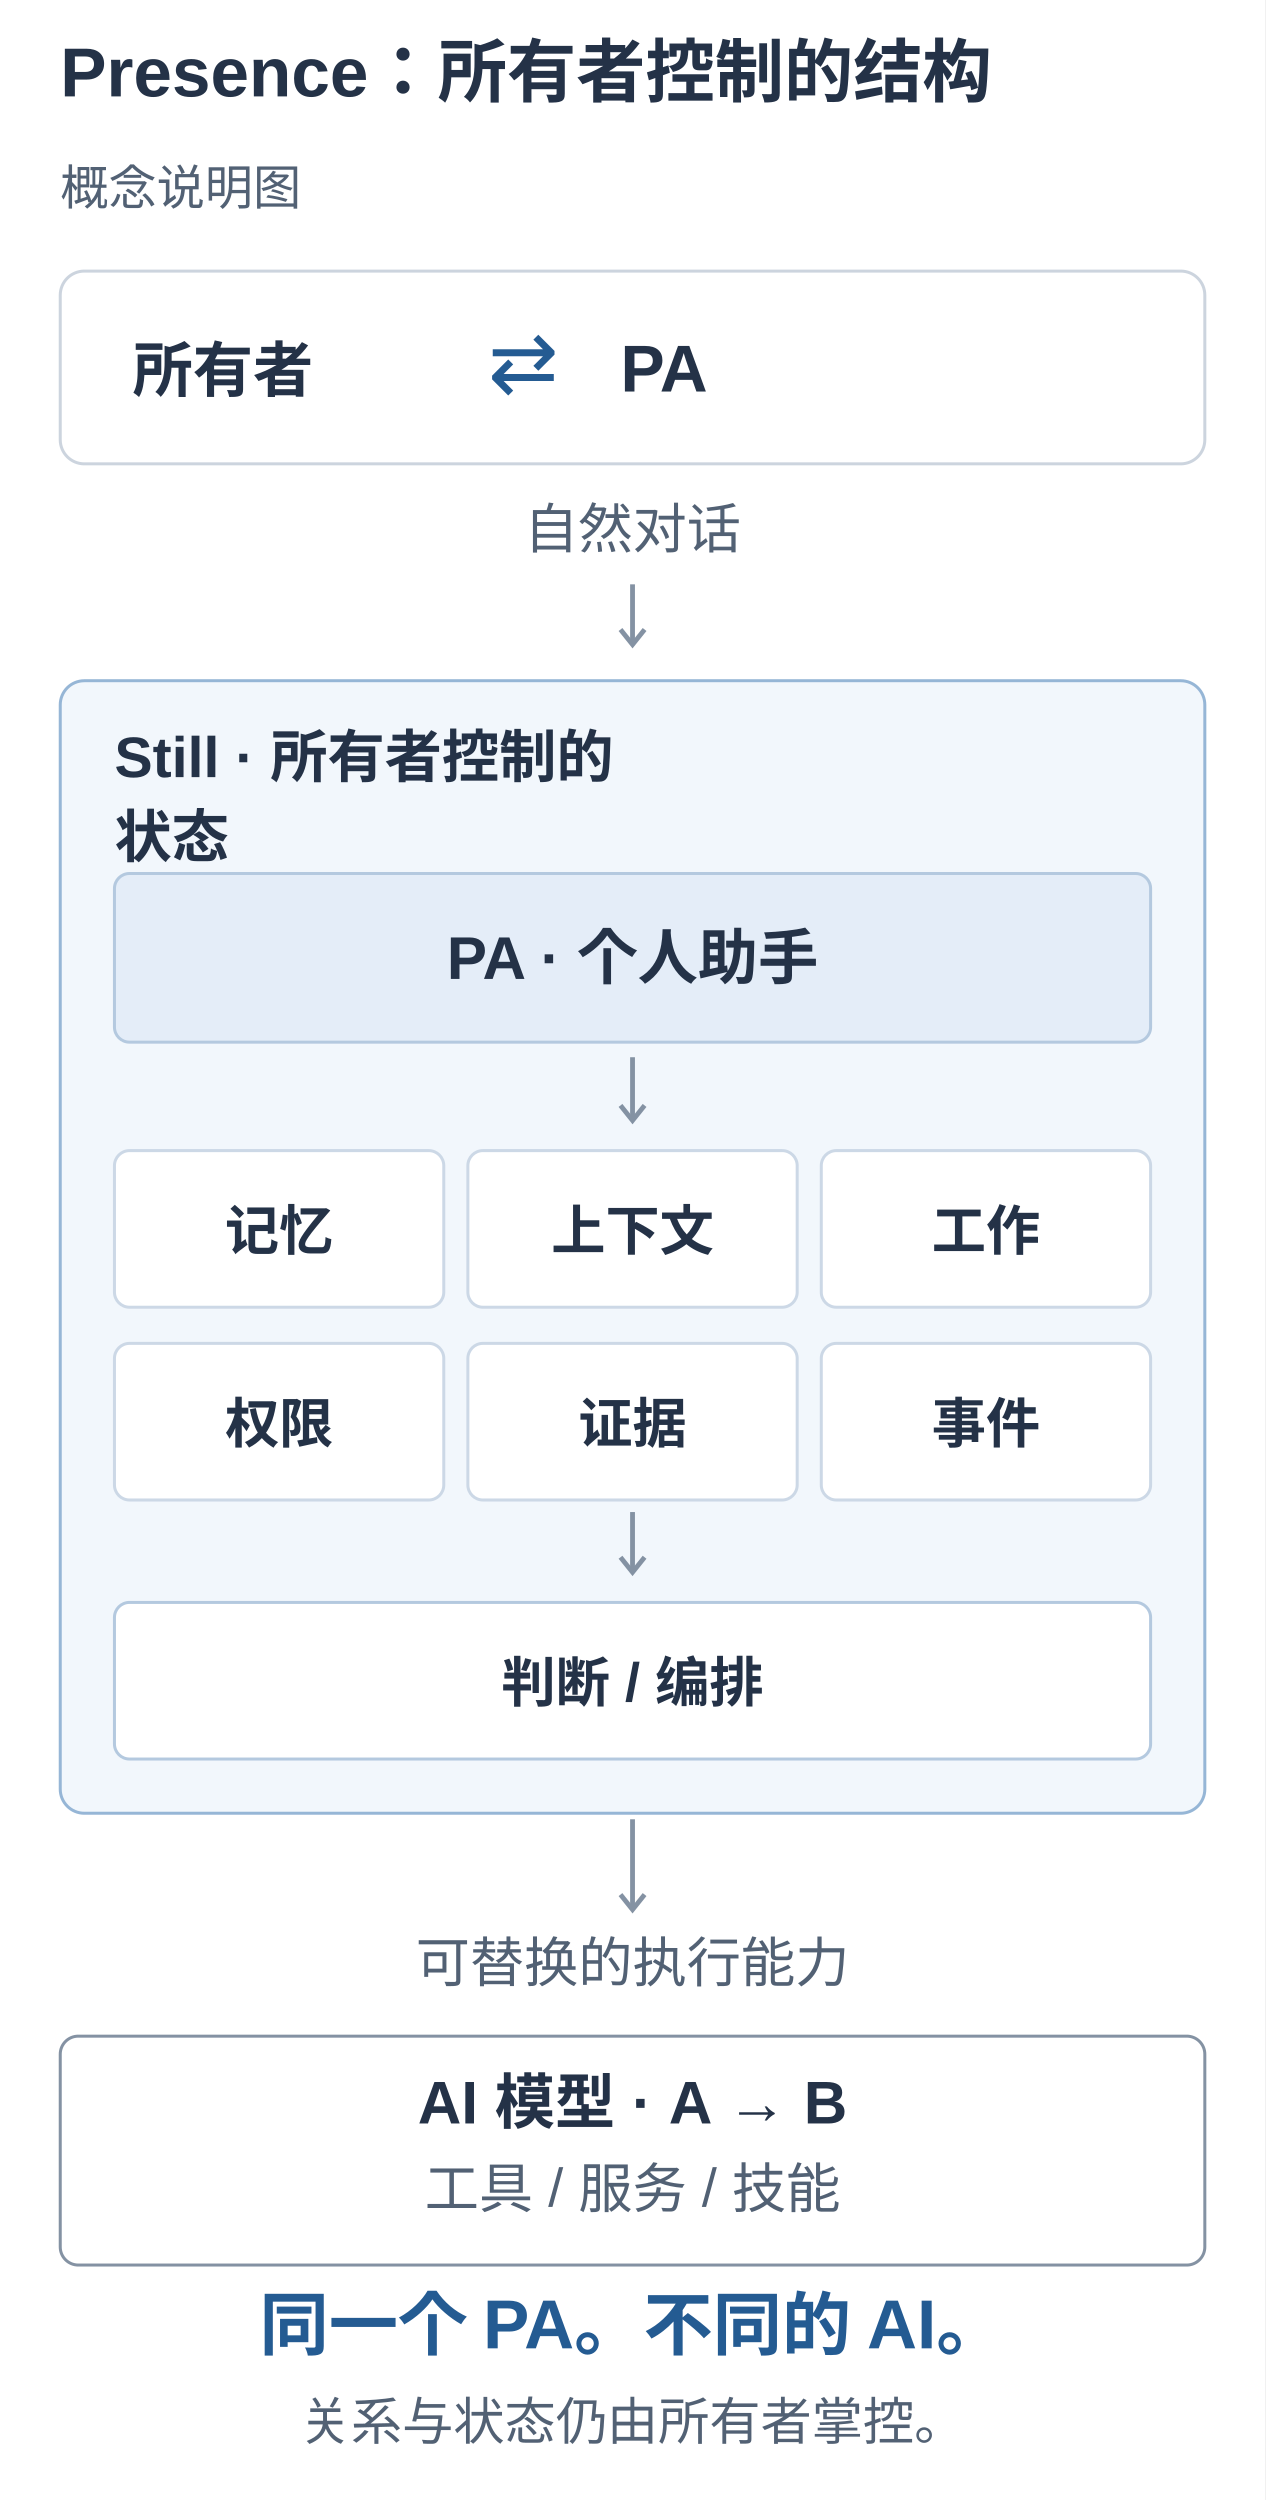
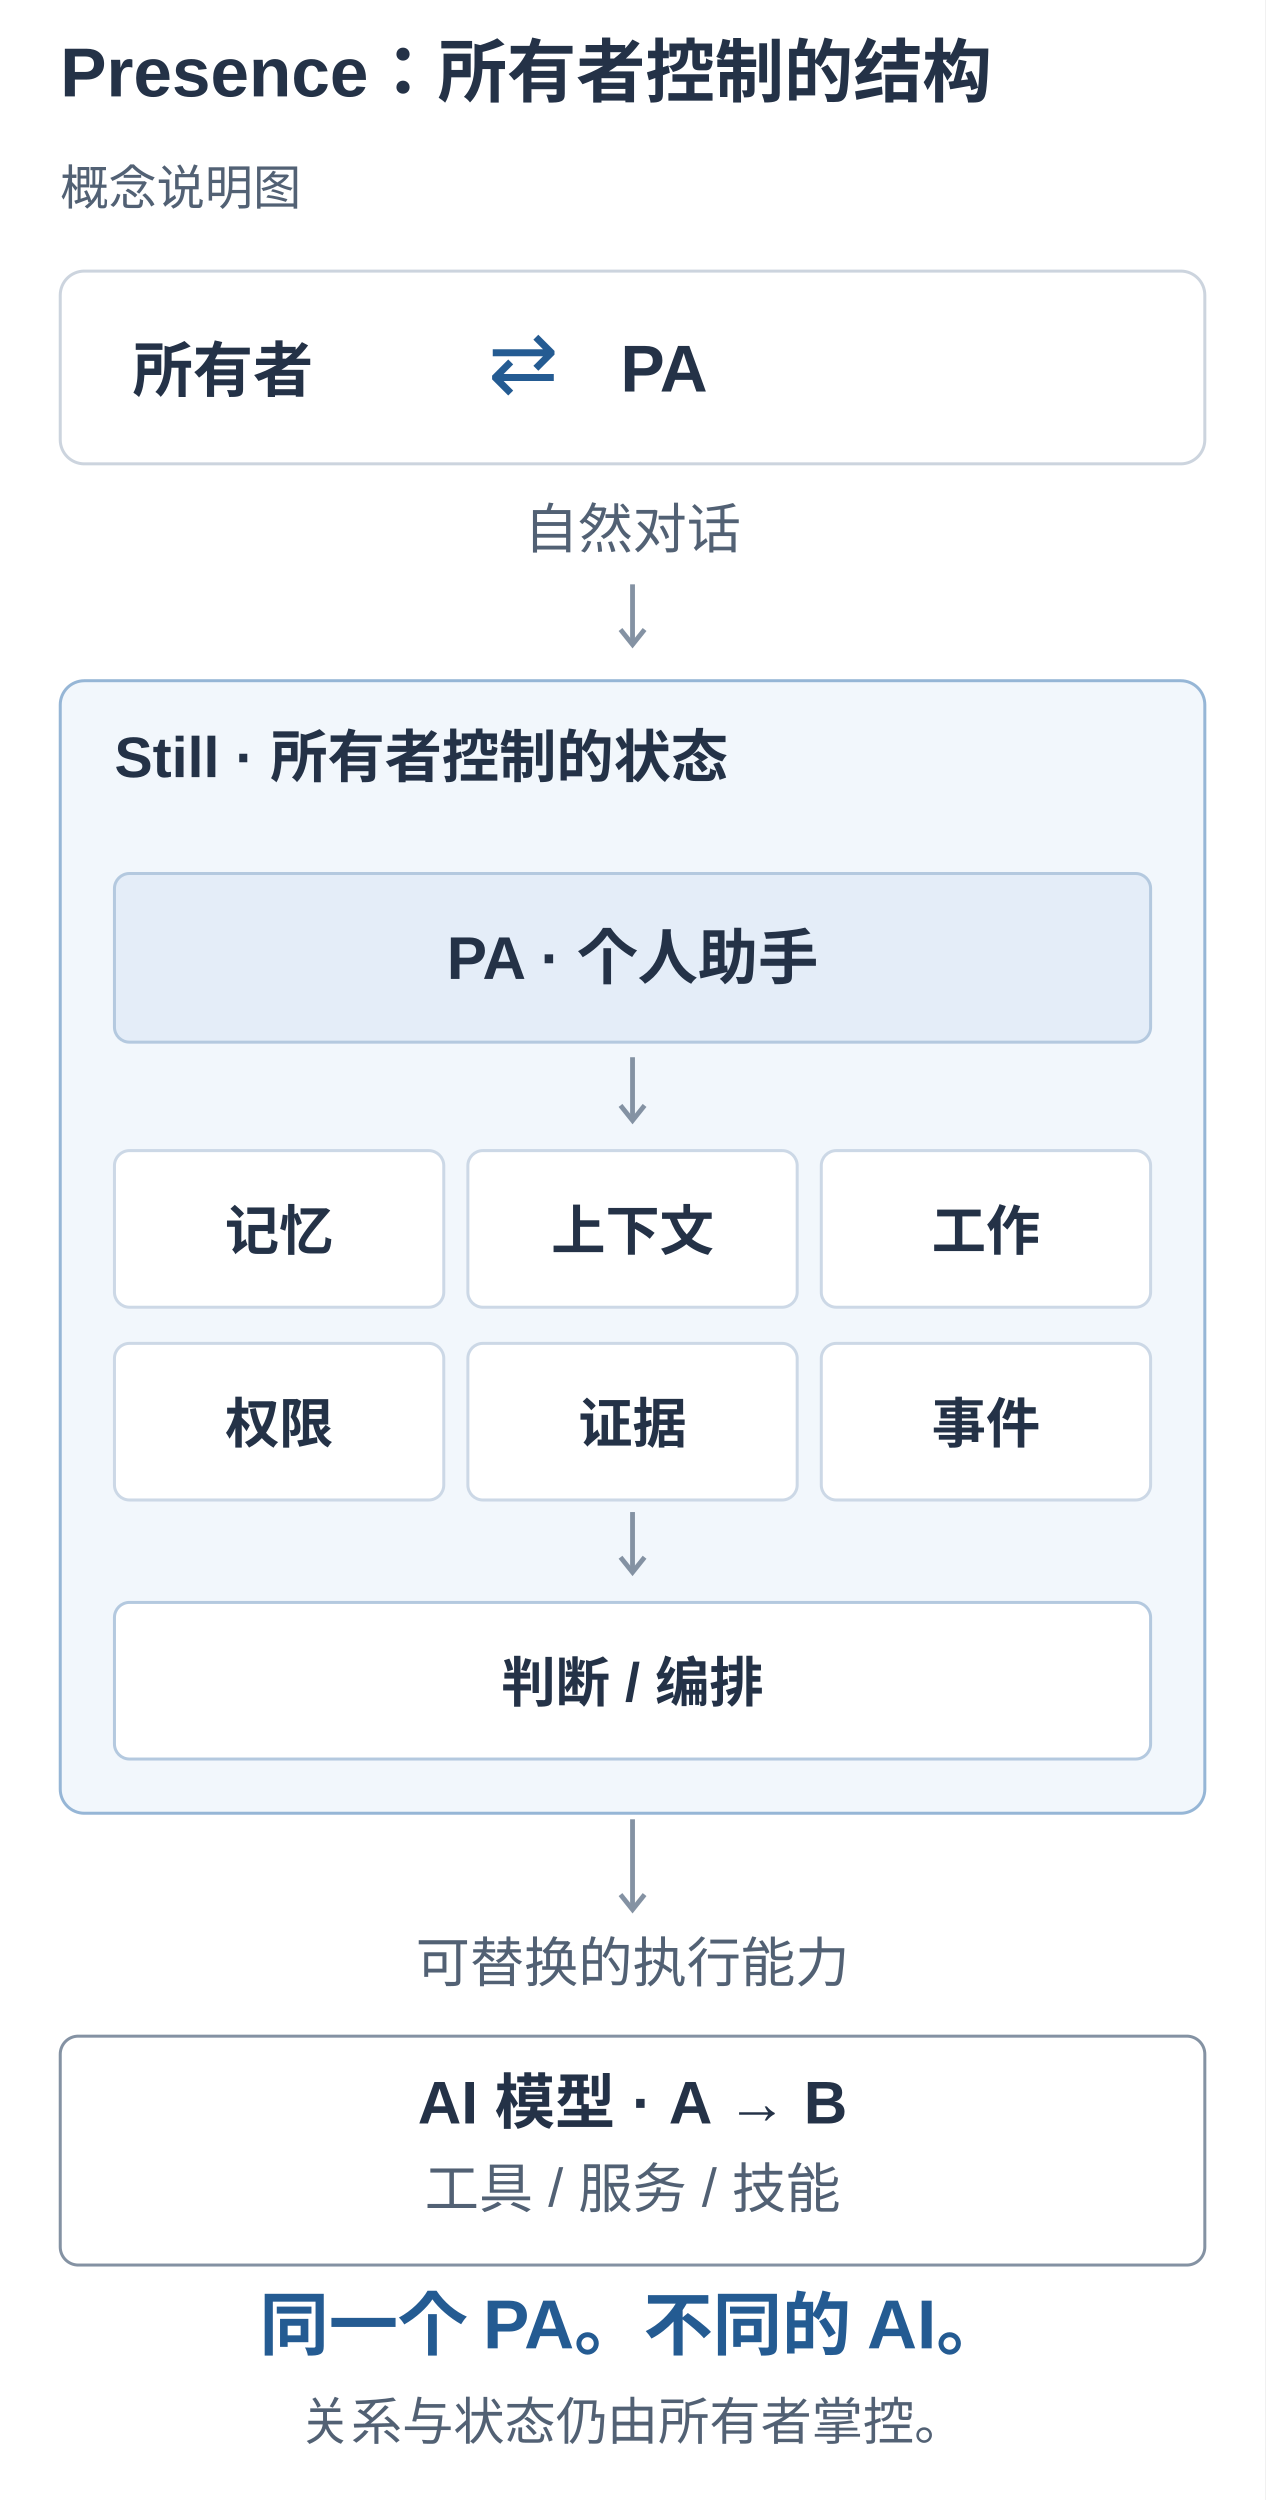
<svg xmlns="http://www.w3.org/2000/svg" width="420" height="830" viewBox="0 0 420 830" role="img" aria-labelledby="title desc">
  <style>text{font-family:Arial,"Noto Sans",sans-serif;fill:#243247} .bold{font-weight:700} .muted{fill:#526174} .blue{fill:#245b92}</style>
  <rect width="420" height="830" fill="#fff" />
  <text x="20" y="32.0" font-size="23" class="bold" text-anchor="start">Presence：所有者控制的结构</text>
  <text x="20" y="68" font-size="16" class="muted" text-anchor="start">概念说明图</text>
  <rect x="20" y="90" width="380" height="64" rx="8" fill="#fff" stroke="#ccd4de" />
  <text x="44" y="130" font-size="20" class="bold" text-anchor="start">所有者</text>
  <text x="162" y="130" font-size="28" class="blue" text-anchor="start">⇄</text>
  <text x="206" y="130" font-size="22" class="bold" text-anchor="start">PA</text>
  <text x="210" y="182" font-size="18" class="muted" text-anchor="middle">自然对话</text>
  <path d="M210 194 L210 214" fill="none" stroke="#8492a3" stroke-width="1.6" />
  <path d="M206 209 L210 214 L214 209" fill="none" stroke="#8492a3" stroke-width="1.6" />
  <rect x="20" y="226" width="380" height="376" rx="8" fill="#f2f7fc" stroke="#96b6d6" />
-   <text x="38" y="258.0" font-size="19" class="bold" text-anchor="start">Still · 所有者控制的</text>
-   <text x="38" y="284.6" font-size="19" class="bold" text-anchor="start">状态</text>
+   <text x="38" y="258.0" font-size="19" class="bold" text-anchor="start">Still · 所有者控制的状态</text>
  <rect x="38" y="290" width="344" height="56" rx="5" fill="#e4edf8" stroke="#b4c9df" />
  <text x="210.0" y="325" font-size="20" class="bold" text-anchor="middle">PA · 个人助手</text>
  <path d="M210.0 351 L210.0 372" fill="none" stroke="#8492a3" stroke-width="1.6" />
  <path d="M206.0 367 L210.0 372 L214.0 367" fill="none" stroke="#8492a3" stroke-width="1.6" />
  <rect x="38.0" y="382" width="109.333" height="52" rx="5" fill="#fff" stroke="#ccd8e6" />
  <text x="92.667" y="415" font-size="18" class="bold" text-anchor="middle">记忆</text>
  <rect x="155.333" y="382" width="109.333" height="52" rx="5" fill="#fff" stroke="#ccd8e6" />
  <text x="210" y="415" font-size="18" class="bold" text-anchor="middle">上下文</text>
  <rect x="272.667" y="382" width="109.333" height="52" rx="5" fill="#fff" stroke="#ccd8e6" />
  <text x="327.333" y="415" font-size="18" class="bold" text-anchor="middle">工作</text>
  <rect x="38.0" y="446" width="109.333" height="52" rx="5" fill="#fff" stroke="#ccd8e6" />
  <text x="92.667" y="479" font-size="18" class="bold" text-anchor="middle">权限</text>
  <rect x="155.333" y="446" width="109.333" height="52" rx="5" fill="#fff" stroke="#ccd8e6" />
  <text x="210" y="479" font-size="18" class="bold" text-anchor="middle">证据</text>
  <rect x="272.667" y="446" width="109.333" height="52" rx="5" fill="#fff" stroke="#ccd8e6" />
  <text x="327.333" y="479" font-size="18" class="bold" text-anchor="middle">事件</text>
  <path d="M210.0 502 L210.0 522" fill="none" stroke="#8492a3" stroke-width="1.6" />
  <path d="M206.0 517 L210.0 522 L214.0 517" fill="none" stroke="#8492a3" stroke-width="1.6" />
  <rect x="38" y="532" width="344" height="52" rx="5" fill="#fff" stroke="#b4c9df" />
  <text x="210.0" y="565" font-size="18" class="bold" text-anchor="middle">判断 / 编排</text>
  <path d="M210.0 604 L210.0 634" fill="none" stroke="#8492a3" stroke-width="1.6" />
  <path d="M206.0 629 L210.0 634 L214.0 629" fill="none" stroke="#8492a3" stroke-width="1.6" />
  <text x="210.0" y="658" font-size="18" class="muted" text-anchor="middle">可替换的执行能力</text>
  <rect x="20" y="676" width="380" height="76" rx="6" fill="#fff" stroke="#8492a3" />
  <text x="210.0" y="705" font-size="20" class="bold" text-anchor="middle">AI 模型 · A → B</text>
  <text x="210.0" y="733" font-size="18" class="muted" text-anchor="middle">工具 / 服务 / 技能</text>
  <text x="210.0" y="780" font-size="23" class="blue bold" text-anchor="middle">同一个 PA。不同的 AI。</text>
  <text x="210.0" y="810" font-size="17" class="muted" text-anchor="middle">关系与状态仍由所有者掌控。</text>
</svg>
